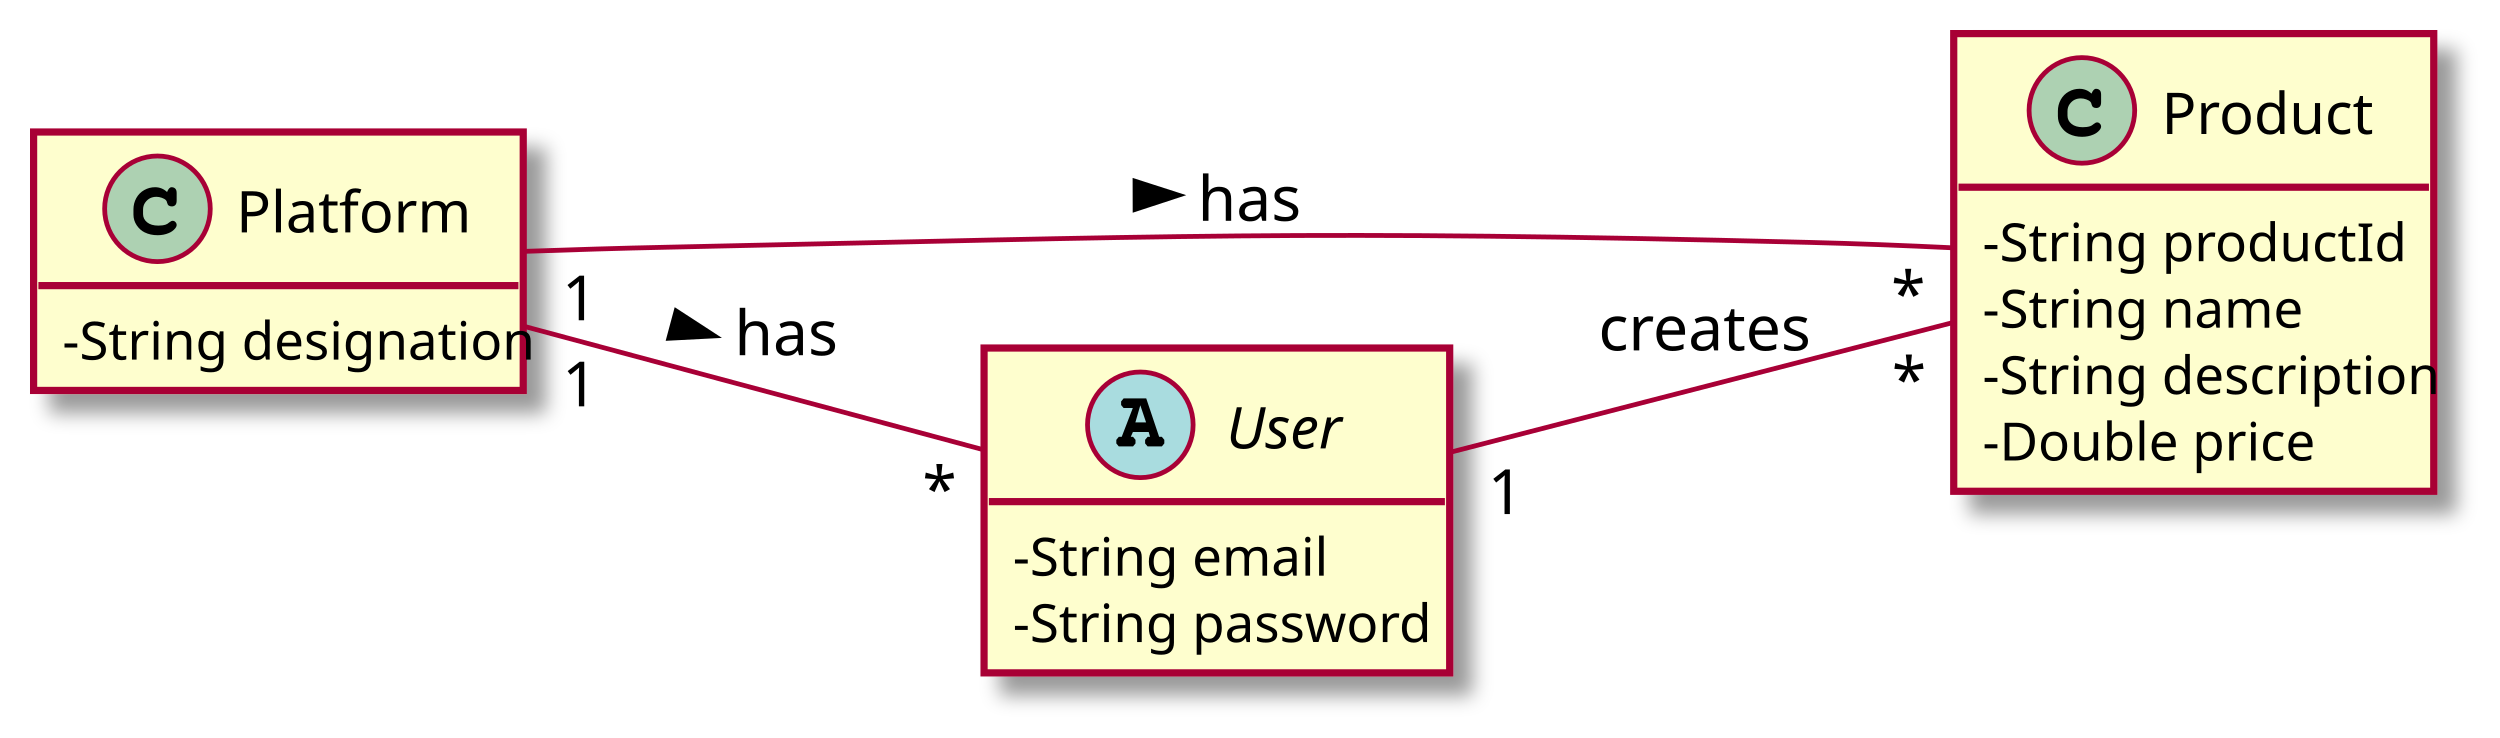
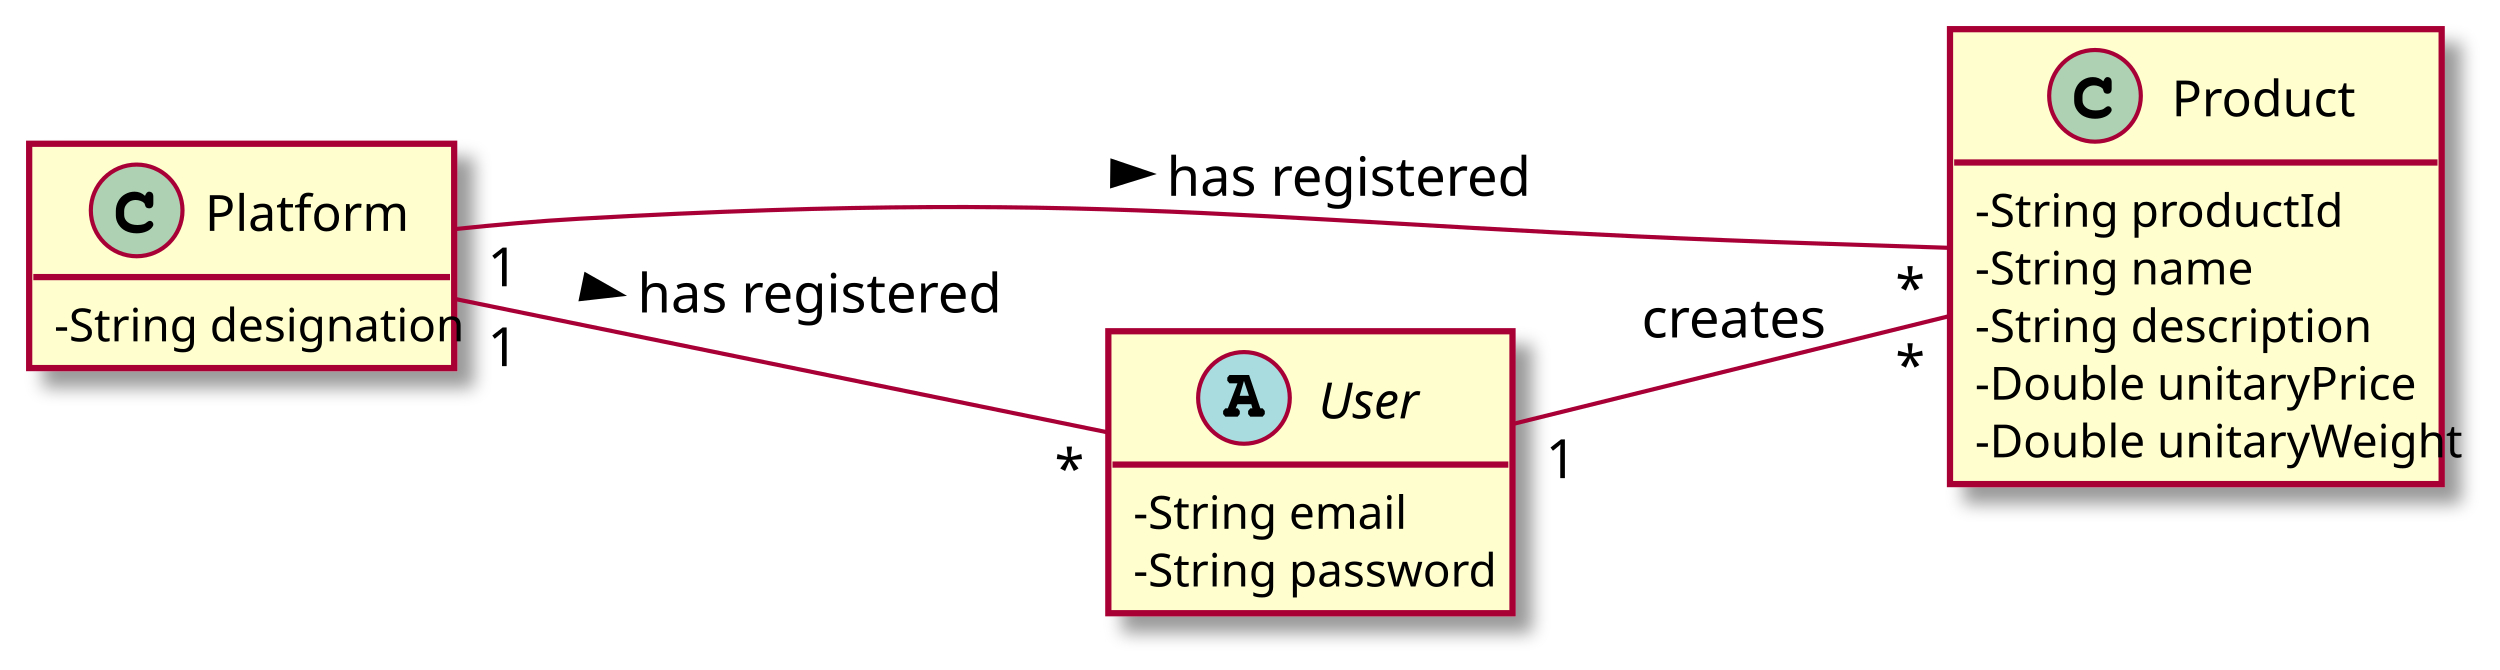
- <svg xmlns="http://www.w3.org/2000/svg" contentScriptType="application/ecmascript" contentStyleType="text/css" height="192.5px" preserveAspectRatio="none" style="width:651px;height:192px;" version="1.1" viewBox="0 0 651 192" width="651.25px" zoomAndPan="magnify">
+ <svg xmlns="http://www.w3.org/2000/svg" contentScriptType="application/ecmascript" contentStyleType="text/css" height="201.25px" preserveAspectRatio="none" style="width:750px;height:201px;" version="1.1" viewBox="0 0 750 201" width="750px" zoomAndPan="magnify">
  <defs>
-     <filter height="300%" id="f1dyfjow7uljsa" width="300%" x="-1" y="-1">
+     <filter height="300%" id="f17uhufbhup4vl" width="300%" x="-1" y="-1">
      <feGaussianBlur result="blurOut" stdDeviation="2.5" />
      <feColorMatrix in="blurOut" result="blurOut2" type="matrix" values="0 0 0 0 0 0 0 0 0 0 0 0 0 0 0 0 0 0 .4 0" />
      <feOffset dx="5.0" dy="5.0" in="blurOut2" result="blurOut3" />
      <feBlend in="SourceGraphic" in2="blurOut3" mode="normal" />
    </filter>
  </defs>
  <g>
-     <rect codeLine="5" fill="#FEFECE" filter="url(#f1dyfjow7uljsa)" height="67.295" id="Platform" style="stroke:#A80036;stroke-width:1.875;" width="127.5" x="8.75" y="34.375" />
-     <ellipse cx="41" cy="54.375" fill="#ADD1B2" rx="13.75" ry="13.75" style="stroke:#A80036;stroke-width:1.25;" />
-     <path d="M43.5,50 Q43.754,49.375 44.047,49.062 Q44.34,48.75 44.672,48.75 Q45.258,48.75 45.629,49.102 Q46,49.453 46,50.273 L46,52.227 Q46,53.047 45.648,53.398 Q45.297,53.75 44.75,53.75 Q44.262,53.75 43.949,53.535 Q43.637,53.32 43.5,52.754 Q43.441,52.363 43.227,52.148 Q42.836,51.738 42.133,51.504 Q41.43,51.25 40.727,51.25 Q39.848,51.25 39.105,51.602 Q38.383,51.953 37.816,52.734 Q37.25,53.516 37.25,54.59 L37.25,55.742 Q37.25,57.031 38.305,57.891 Q39.359,58.75 41.234,58.75 Q42.348,58.75 43.129,58.496 Q43.578,58.359 44.086,57.91 Q44.418,57.656 44.594,57.578 Q44.77,57.5 44.984,57.5 Q45.395,57.5 45.688,57.832 Q46,58.145 46,58.594 Q46,59.023 45.57,59.531 Q44.945,60.273 43.949,60.684 Q42.641,61.25 41.039,61.25 Q39.164,61.25 37.66,60.508 Q36.449,59.922 35.59,58.652 Q34.75,57.383 34.75,55.879 L34.75,54.512 Q34.75,52.949 35.492,51.582 Q36.254,50.215 37.562,49.492 Q38.891,48.75 40.375,48.75 Q41.273,48.75 42.055,49.062 Q42.836,49.375 43.5,50 Z " fill="#000000" />
-     <text fill="#000000" font-family="sans-serif" font-size="15" lengthAdjust="spacingAndGlyphs" textLength="57.5" x="61.5" y="60.513">Platform</text>
-     <line style="stroke:#A80036;stroke-width:1.875;" x1="10" x2="135" y1="74.375" y2="74.375" />
-     <text fill="#000000" font-family="sans-serif" font-size="13.75" lengthAdjust="spacingAndGlyphs" textLength="112.5" x="16.25" y="93.649">-String designation</text>
-     <rect codeLine="9" fill="#FEFECE" filter="url(#f1dyfjow7uljsa)" height="119.18" id="Product" style="stroke:#A80036;stroke-width:1.875;" width="125" x="508.75" y="8.75" />
-     <ellipse cx="542.125" cy="28.75" fill="#ADD1B2" rx="13.75" ry="13.75" style="stroke:#A80036;stroke-width:1.25;" />
-     <path d="M544.625,24.375 Q544.879,23.75 545.172,23.438 Q545.465,23.125 545.797,23.125 Q546.383,23.125 546.754,23.477 Q547.125,23.828 547.125,24.648 L547.125,26.602 Q547.125,27.422 546.773,27.773 Q546.422,28.125 545.875,28.125 Q545.387,28.125 545.074,27.91 Q544.762,27.695 544.625,27.129 Q544.566,26.738 544.352,26.523 Q543.961,26.113 543.258,25.879 Q542.555,25.625 541.852,25.625 Q540.973,25.625 540.231,25.977 Q539.508,26.328 538.941,27.109 Q538.375,27.891 538.375,28.965 L538.375,30.117 Q538.375,31.406 539.43,32.266 Q540.484,33.125 542.359,33.125 Q543.473,33.125 544.254,32.871 Q544.703,32.734 545.211,32.285 Q545.543,32.031 545.719,31.953 Q545.894,31.875 546.109,31.875 Q546.519,31.875 546.812,32.207 Q547.125,32.52 547.125,32.969 Q547.125,33.398 546.695,33.906 Q546.07,34.648 545.074,35.059 Q543.766,35.625 542.164,35.625 Q540.289,35.625 538.785,34.883 Q537.574,34.297 536.715,33.027 Q535.875,31.758 535.875,30.254 L535.875,28.887 Q535.875,27.324 536.617,25.957 Q537.379,24.59 538.688,23.867 Q540.016,23.125 541.5,23.125 Q542.398,23.125 543.18,23.438 Q543.961,23.75 544.625,24.375 Z " fill="#000000" />
-     <text fill="#000000" font-family="sans-serif" font-size="15" lengthAdjust="spacingAndGlyphs" textLength="52.5" x="562.875" y="34.888">Product</text>
-     <line style="stroke:#A80036;stroke-width:1.875;" x1="510" x2="632.5" y1="48.75" y2="48.75" />
-     <text fill="#000000" font-family="sans-serif" font-size="13.75" lengthAdjust="spacingAndGlyphs" textLength="100" x="516.25" y="68.024">-String productId</text>
-     <text fill="#000000" font-family="sans-serif" font-size="13.75" lengthAdjust="spacingAndGlyphs" textLength="76.25" x="516.25" y="85.319">-String name</text>
-     <text fill="#000000" font-family="sans-serif" font-size="13.75" lengthAdjust="spacingAndGlyphs" textLength="110" x="516.25" y="102.614">-String description</text>
-     <text fill="#000000" font-family="sans-serif" font-size="13.75" lengthAdjust="spacingAndGlyphs" textLength="80" x="516.25" y="119.908">-Double price</text>
-     <rect codeLine="16" fill="#FEFECE" filter="url(#f1dyfjow7uljsa)" height="84.59" id="User" style="stroke:#A80036;stroke-width:1.875;" width="121.25" x="256.25" y="90.625" />
-     <ellipse cx="296.938" cy="110.625" fill="#A9DCDF" rx="13.75" ry="13.75" style="stroke:#A80036;stroke-width:1.25;" />
-     <path d="M299.125,112.5 L295.004,112.5 L294.457,113.75 L294.457,113.75 L295.043,113.75 L295.688,114.531 L295.688,115 L295.688,115.469 L295.043,116.25 L294.457,116.25 L292.094,116.25 L291.332,116.25 L290.688,115.469 L290.688,115 L290.688,114.531 L291.332,113.75 L292.094,113.75 L294.984,106.25 L293.891,106.25 L292.582,106.25 L291.938,105.469 L291.938,105 L291.938,104.531 L292.582,103.75 L293.891,103.75 L298.481,103.75 L301.84,113.75 L302.543,113.75 L302.543,113.75 L303.188,114.531 L303.188,115 L303.188,115.469 L302.543,116.25 L301.84,116.25 L299.477,116.25 L298.832,116.25 L298.188,115.469 L298.188,115 L298.188,114.531 L298.832,113.75 L299.477,113.75 L299.477,113.75 L299.125,112.5 Z M298.441,110 L296.938,105.527 L295.648,110 L298.441,110 Z " fill="#000000" />
-     <text fill="#000000" font-family="sans-serif" font-size="15" font-style="italic" lengthAdjust="spacingAndGlyphs" textLength="32.5" x="319.312" y="116.763">User</text>
-     <line style="stroke:#A80036;stroke-width:1.875;" x1="257.5" x2="376.25" y1="130.625" y2="130.625" />
-     <text fill="#000000" font-family="sans-serif" font-size="13.75" lengthAdjust="spacingAndGlyphs" textLength="73.75" x="263.75" y="149.899">-String email</text>
-     <text fill="#000000" font-family="sans-serif" font-size="13.75" lengthAdjust="spacingAndGlyphs" textLength="106.25" x="263.75" y="167.194">-String password</text>
-     <path codeLine="21" d="M377.812,117.725 C417.238,107.55 468.775,94.25 508.55,83.987 " fill="none" id="User-Product" style="stroke:#A80036;stroke-width:1.25;" />
-     <text fill="#000000" font-family="sans-serif" font-size="16.25" lengthAdjust="spacingAndGlyphs" textLength="53.75" x="416.25" y="91.244">creates</text>
-     <text fill="#000000" font-family="sans-serif" font-size="16.25" lengthAdjust="spacingAndGlyphs" textLength="8.75" x="387.405" y="133.863">1</text>
-     <text fill="#000000" font-family="sans-serif" font-size="16.25" lengthAdjust="spacingAndGlyphs" textLength="6.25" x="492.632" y="104.656">*</text>
-     <path codeLine="22" d="M136.688,65.45 C148.975,65.025 161.762,64.625 173.75,64.375 C305.938,61.55 339.075,59.775 471.25,63.125 C483.262,63.425 496.087,63.938 508.387,64.525 " fill="none" id="Platform-Product" style="stroke:#A80036;stroke-width:1.25;" />
-     <polygon fill="#000000" points="306.875,50.829,295.56,47.184,295.578,54.531,306.875,50.829" style="stroke:#000000;stroke-width:1.25;" />
-     <text fill="#000000" font-family="sans-serif" font-size="16.25" lengthAdjust="spacingAndGlyphs" textLength="26.25" x="311.875" y="57.494">has</text>
-     <text fill="#000000" font-family="sans-serif" font-size="16.25" lengthAdjust="spacingAndGlyphs" textLength="8.75" x="146.329" y="83.394">1</text>
-     <text fill="#000000" font-family="sans-serif" font-size="16.25" lengthAdjust="spacingAndGlyphs" textLength="6.25" x="492.446" y="82.335">*</text>
-     <path codeLine="23" d="M136.35,84.95 C173.312,94.875 219.812,107.375 256.2,117.15 " fill="none" id="Platform-User" style="stroke:#A80036;stroke-width:1.25;" />
-     <polygon fill="#000000" points="186.036,87.466,176.07,80.985,174.164,88.081,186.036,87.466" style="stroke:#000000;stroke-width:1.25;" />
-     <text fill="#000000" font-family="sans-serif" font-size="16.25" lengthAdjust="spacingAndGlyphs" textLength="26.25" x="191.25" y="92.494">has</text>
-     <text fill="#000000" font-family="sans-serif" font-size="16.25" lengthAdjust="spacingAndGlyphs" textLength="8.75" x="146.37" y="105.806">1</text>
-     <text fill="#000000" font-family="sans-serif" font-size="16.25" lengthAdjust="spacingAndGlyphs" textLength="6.25" x="240.181" y="133.169">*</text>
+     <rect codeLine="5" fill="#FEFECE" filter="url(#f17uhufbhup4vl)" height="67.295" id="Platform" style="stroke:#A80036;stroke-width:1.875;" width="127.5" x="8.75" y="43.125" />
+     <ellipse cx="41" cy="63.125" fill="#ADD1B2" rx="13.75" ry="13.75" style="stroke:#A80036;stroke-width:1.25;" />
+     <path d="M43.5,58.75 Q43.754,58.125 44.047,57.812 Q44.34,57.5 44.672,57.5 Q45.258,57.5 45.629,57.852 Q46,58.203 46,59.023 L46,60.977 Q46,61.797 45.648,62.148 Q45.297,62.5 44.75,62.5 Q44.262,62.5 43.949,62.285 Q43.637,62.07 43.5,61.504 Q43.441,61.113 43.227,60.898 Q42.836,60.488 42.133,60.254 Q41.43,60 40.727,60 Q39.848,60 39.105,60.352 Q38.383,60.703 37.816,61.484 Q37.25,62.266 37.25,63.34 L37.25,64.492 Q37.25,65.781 38.305,66.641 Q39.359,67.5 41.234,67.5 Q42.348,67.5 43.129,67.246 Q43.578,67.109 44.086,66.66 Q44.418,66.406 44.594,66.328 Q44.77,66.25 44.984,66.25 Q45.395,66.25 45.688,66.582 Q46,66.894 46,67.344 Q46,67.773 45.57,68.281 Q44.945,69.023 43.949,69.434 Q42.641,70 41.039,70 Q39.164,70 37.66,69.258 Q36.449,68.672 35.59,67.402 Q34.75,66.133 34.75,64.629 L34.75,63.262 Q34.75,61.699 35.492,60.332 Q36.254,58.965 37.562,58.242 Q38.891,57.5 40.375,57.5 Q41.273,57.5 42.055,57.812 Q42.836,58.125 43.5,58.75 Z " fill="#000000" />
+     <text fill="#000000" font-family="sans-serif" font-size="15" lengthAdjust="spacingAndGlyphs" textLength="57.5" x="61.5" y="69.263">Platform</text>
+     <line style="stroke:#A80036;stroke-width:1.875;" x1="10" x2="135" y1="83.125" y2="83.125" />
+     <text fill="#000000" font-family="sans-serif" font-size="13.75" lengthAdjust="spacingAndGlyphs" textLength="112.5" x="16.25" y="102.399">-String designation</text>
+     <rect codeLine="9" fill="#FEFECE" filter="url(#f17uhufbhup4vl)" height="136.475" id="Product" style="stroke:#A80036;stroke-width:1.875;" width="147.5" x="585" y="8.75" />
+     <ellipse cx="628.5" cy="28.75" fill="#ADD1B2" rx="13.75" ry="13.75" style="stroke:#A80036;stroke-width:1.25;" />
+     <path d="M631,24.375 Q631.254,23.75 631.547,23.438 Q631.84,23.125 632.172,23.125 Q632.758,23.125 633.129,23.477 Q633.5,23.828 633.5,24.648 L633.5,26.602 Q633.5,27.422 633.148,27.773 Q632.797,28.125 632.25,28.125 Q631.762,28.125 631.449,27.91 Q631.137,27.695 631,27.129 Q630.941,26.738 630.727,26.523 Q630.336,26.113 629.633,25.879 Q628.93,25.625 628.227,25.625 Q627.348,25.625 626.606,25.977 Q625.883,26.328 625.316,27.109 Q624.75,27.891 624.75,28.965 L624.75,30.117 Q624.75,31.406 625.805,32.266 Q626.859,33.125 628.734,33.125 Q629.848,33.125 630.629,32.871 Q631.078,32.734 631.586,32.285 Q631.918,32.031 632.094,31.953 Q632.269,31.875 632.484,31.875 Q632.894,31.875 633.188,32.207 Q633.5,32.52 633.5,32.969 Q633.5,33.398 633.07,33.906 Q632.445,34.648 631.449,35.059 Q630.141,35.625 628.539,35.625 Q626.664,35.625 625.16,34.883 Q623.949,34.297 623.09,33.027 Q622.25,31.758 622.25,30.254 L622.25,28.887 Q622.25,27.324 622.992,25.957 Q623.754,24.59 625.062,23.867 Q626.391,23.125 627.875,23.125 Q628.773,23.125 629.555,23.438 Q630.336,23.75 631,24.375 Z " fill="#000000" />
+     <text fill="#000000" font-family="sans-serif" font-size="15" lengthAdjust="spacingAndGlyphs" textLength="52.5" x="651.5" y="34.888">Product</text>
+     <line style="stroke:#A80036;stroke-width:1.875;" x1="586.25" x2="731.25" y1="48.75" y2="48.75" />
+     <text fill="#000000" font-family="sans-serif" font-size="13.75" lengthAdjust="spacingAndGlyphs" textLength="100" x="592.5" y="68.024">-String productId</text>
+     <text fill="#000000" font-family="sans-serif" font-size="13.75" lengthAdjust="spacingAndGlyphs" textLength="76.25" x="592.5" y="85.319">-String name</text>
+     <text fill="#000000" font-family="sans-serif" font-size="13.75" lengthAdjust="spacingAndGlyphs" textLength="110" x="592.5" y="102.614">-String description</text>
+     <text fill="#000000" font-family="sans-serif" font-size="13.75" lengthAdjust="spacingAndGlyphs" textLength="121.25" x="592.5" y="119.908">-Double unitaryPrice</text>
+     <text fill="#000000" font-family="sans-serif" font-size="13.75" lengthAdjust="spacingAndGlyphs" textLength="132.5" x="592.5" y="137.203">-Double unitaryWeight</text>
+     <rect codeLine="17" fill="#FEFECE" filter="url(#f17uhufbhup4vl)" height="84.59" id="User" style="stroke:#A80036;stroke-width:1.875;" width="121.25" x="332.5" y="99.375" />
+     <ellipse cx="373.188" cy="119.375" fill="#A9DCDF" rx="13.75" ry="13.75" style="stroke:#A80036;stroke-width:1.25;" />
+     <path d="M375.375,121.25 L371.254,121.25 L370.707,122.5 L370.707,122.5 L371.293,122.5 L371.938,123.281 L371.938,123.75 L371.938,124.219 L371.293,125 L370.707,125 L368.344,125 L367.582,125 L366.938,124.219 L366.938,123.75 L366.938,123.281 L367.582,122.5 L368.344,122.5 L371.234,115 L370.141,115 L368.832,115 L368.188,114.219 L368.188,113.75 L368.188,113.281 L368.832,112.5 L370.141,112.5 L374.731,112.5 L378.09,122.5 L378.793,122.5 L378.793,122.5 L379.438,123.281 L379.438,123.75 L379.438,124.219 L378.793,125 L378.09,125 L375.727,125 L375.082,125 L374.438,124.219 L374.438,123.75 L374.438,123.281 L375.082,122.5 L375.727,122.5 L375.727,122.5 L375.375,121.25 Z M374.691,118.75 L373.188,114.277 L371.898,118.75 L374.691,118.75 Z " fill="#000000" />
+     <text fill="#000000" font-family="sans-serif" font-size="15" font-style="italic" lengthAdjust="spacingAndGlyphs" textLength="32.5" x="395.562" y="125.513">User</text>
+     <line style="stroke:#A80036;stroke-width:1.875;" x1="333.75" x2="452.5" y1="139.375" y2="139.375" />
+     <text fill="#000000" font-family="sans-serif" font-size="13.75" lengthAdjust="spacingAndGlyphs" textLength="73.75" x="340" y="158.649">-String email</text>
+     <text fill="#000000" font-family="sans-serif" font-size="13.75" lengthAdjust="spacingAndGlyphs" textLength="106.25" x="340" y="175.944">-String password</text>
+     <path codeLine="22" d="M453.75,127.213 C492.562,117.625 543.487,105.037 584.725,94.85 " fill="none" id="User-Product" style="stroke:#A80036;stroke-width:1.25;" />
+     <text fill="#000000" font-family="sans-serif" font-size="16.25" lengthAdjust="spacingAndGlyphs" textLength="53.75" x="492.5" y="101.244">creates</text>
+     <text fill="#000000" font-family="sans-serif" font-size="16.25" lengthAdjust="spacingAndGlyphs" textLength="8.75" x="463.703" y="143.433">1</text>
+     <text fill="#000000" font-family="sans-serif" font-size="16.25" lengthAdjust="spacingAndGlyphs" textLength="6.25" x="568.59" y="115.317">*</text>
+     <path codeLine="23" d="M136.6,68.713 C148.9,67.425 161.713,66.3 173.75,65.625 C339.637,56.325 381.438,67.825 547.5,73.125 C559.538,73.513 572.3,73.925 584.725,74.35 " fill="none" id="Platform-Product" style="stroke:#A80036;stroke-width:1.25;" />
+     <polygon fill="#000000" points="345,52.173,333.74,48.358,333.648,55.705,345,52.173" style="stroke:#000000;stroke-width:1.25;" />
+     <text fill="#000000" font-family="sans-serif" font-size="16.25" lengthAdjust="spacingAndGlyphs" textLength="102.5" x="350" y="58.744">has registered</text>
+     <text fill="#000000" font-family="sans-serif" font-size="16.25" lengthAdjust="spacingAndGlyphs" textLength="8.75" x="146.229" y="85.885">1</text>
+     <text fill="#000000" font-family="sans-serif" font-size="16.25" lengthAdjust="spacingAndGlyphs" textLength="6.25" x="568.59" y="92.19">*</text>
+     <path codeLine="24" d="M136.6,89.713 C193.463,101.338 276.587,118.325 332.387,129.725 " fill="none" id="Platform-User" style="stroke:#A80036;stroke-width:1.25;" />
+     <polygon fill="#000000" points="186.123,88.346,175.782,82.483,174.31,89.682,186.123,88.346" style="stroke:#000000;stroke-width:1.25;" />
+     <text fill="#000000" font-family="sans-serif" font-size="16.25" lengthAdjust="spacingAndGlyphs" textLength="102.5" x="191.25" y="93.744">has registered</text>
+     <text fill="#000000" font-family="sans-serif" font-size="16.25" lengthAdjust="spacingAndGlyphs" textLength="8.75" x="146.229" y="109.838">1</text>
+     <text fill="#000000" font-family="sans-serif" font-size="16.25" lengthAdjust="spacingAndGlyphs" textLength="6.25" x="316.359" y="146.33">*</text>
  </g>
</svg>
